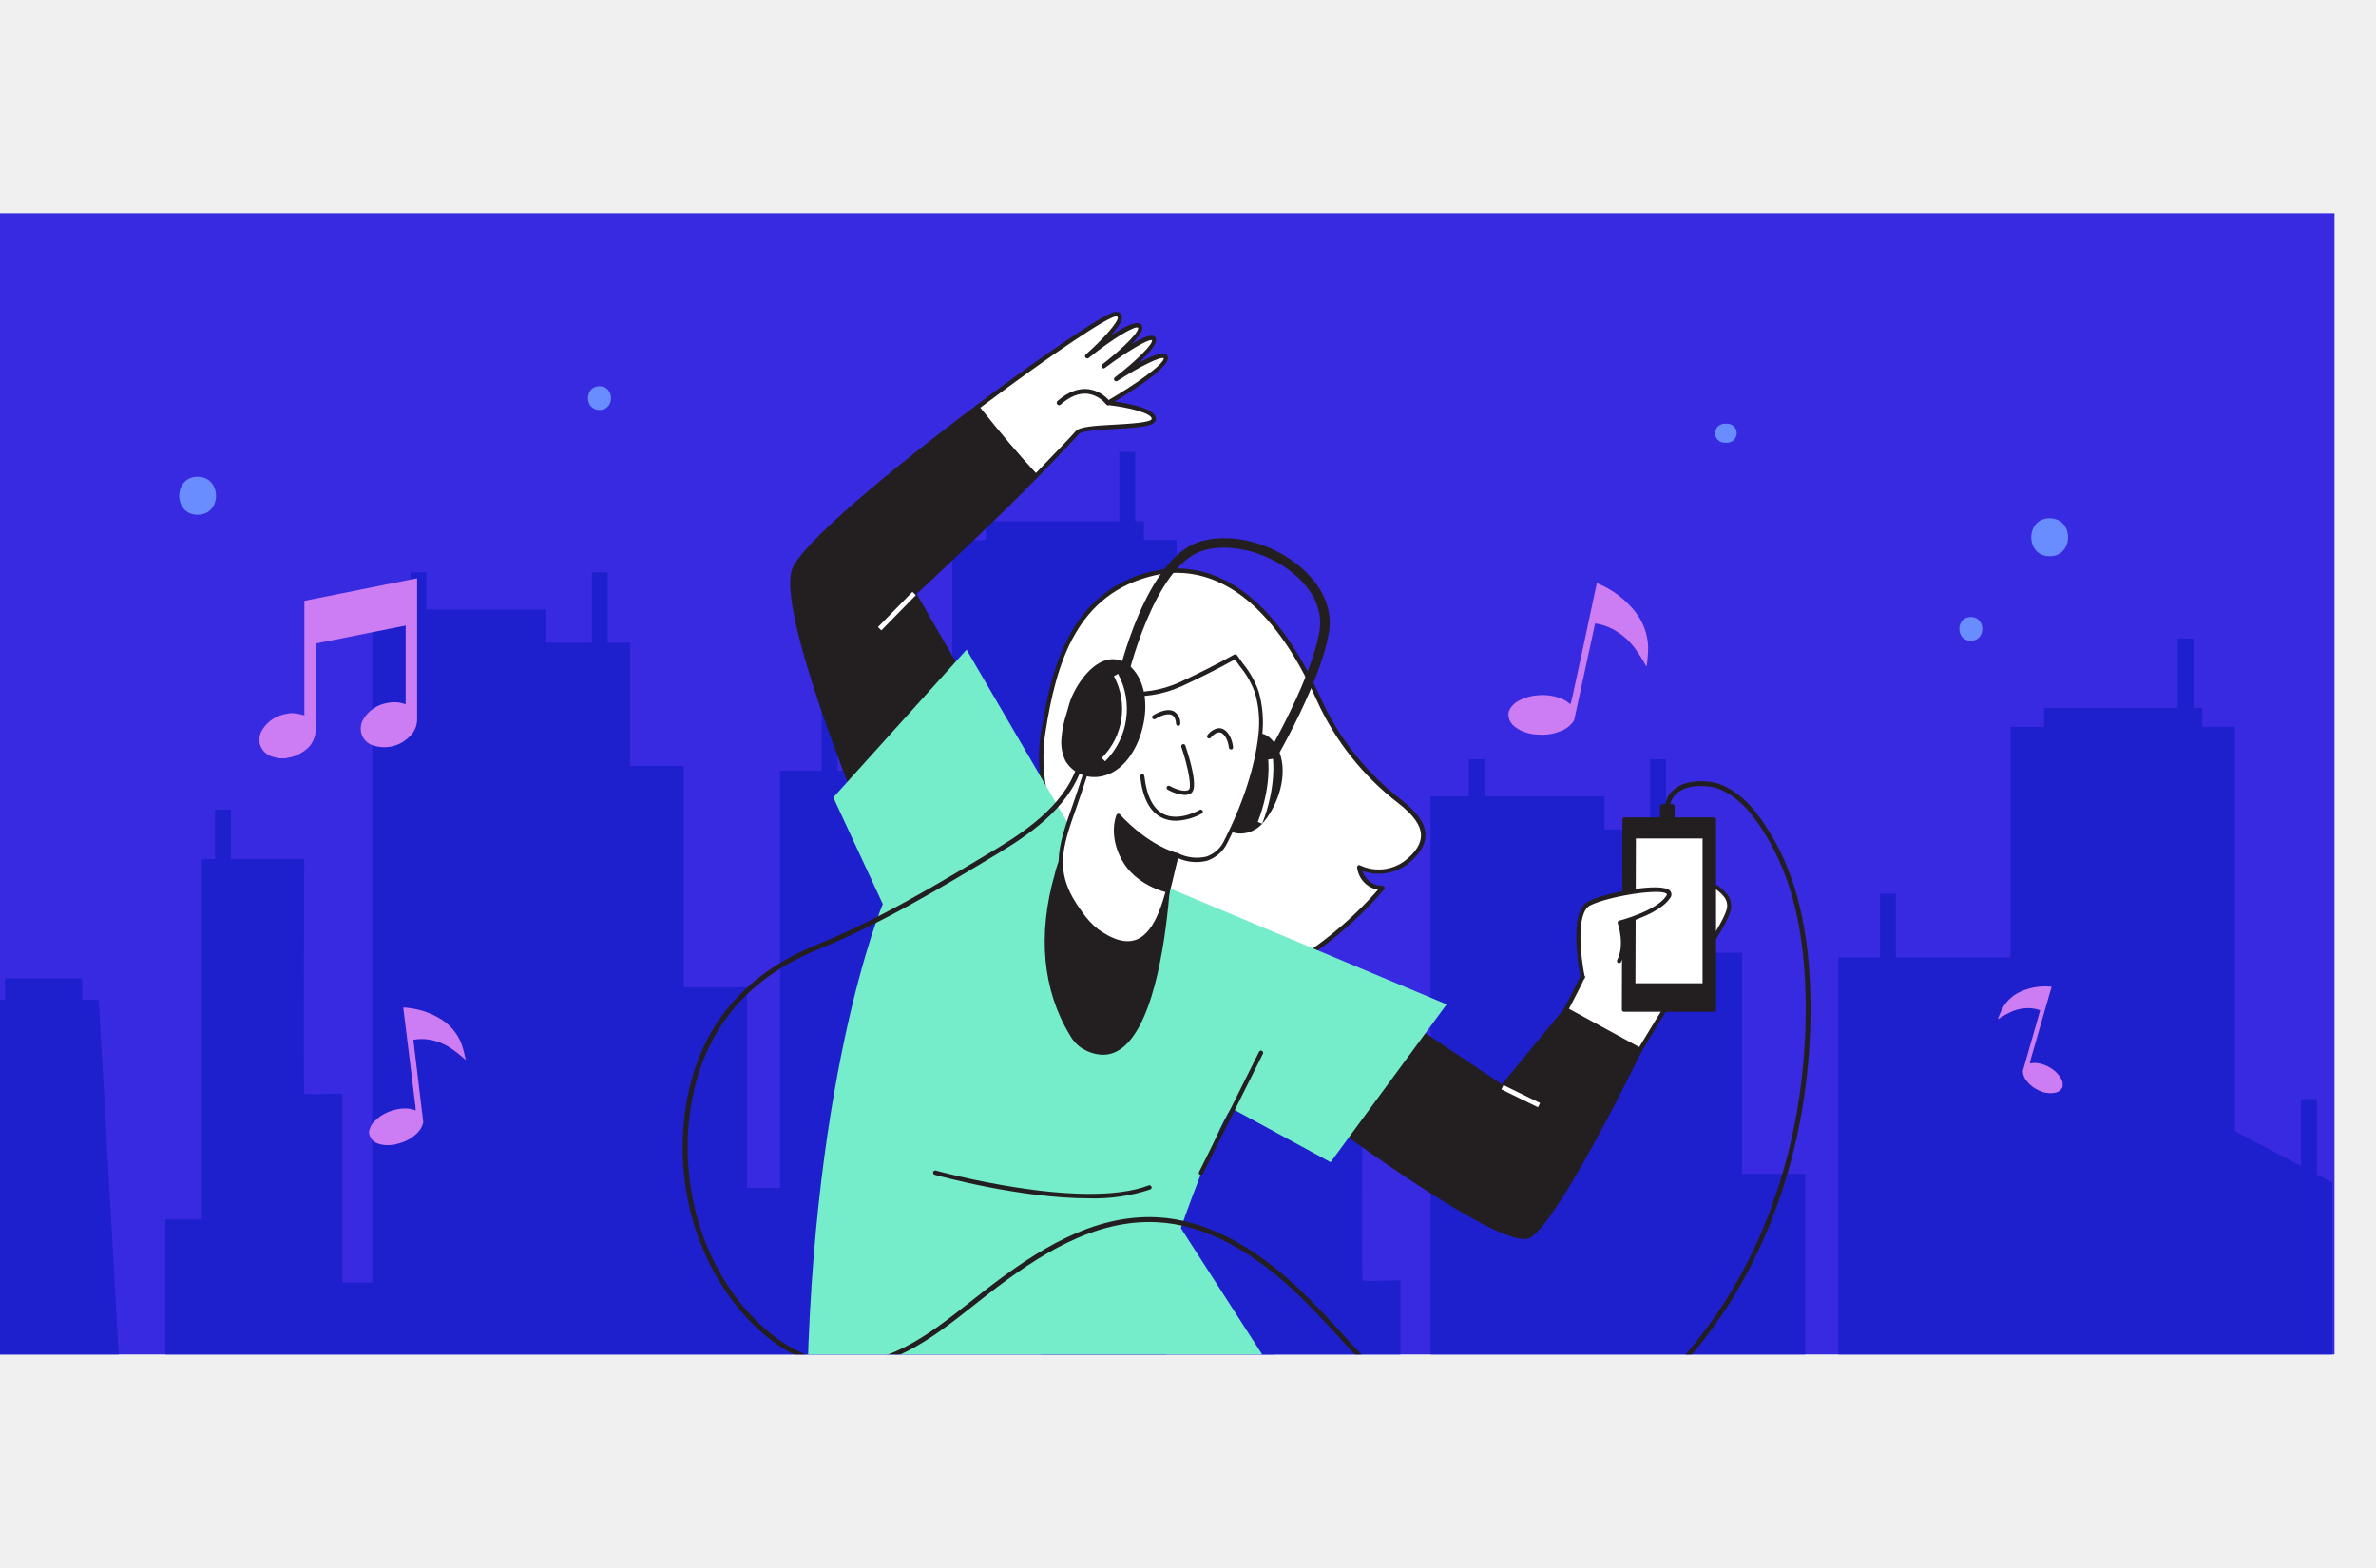
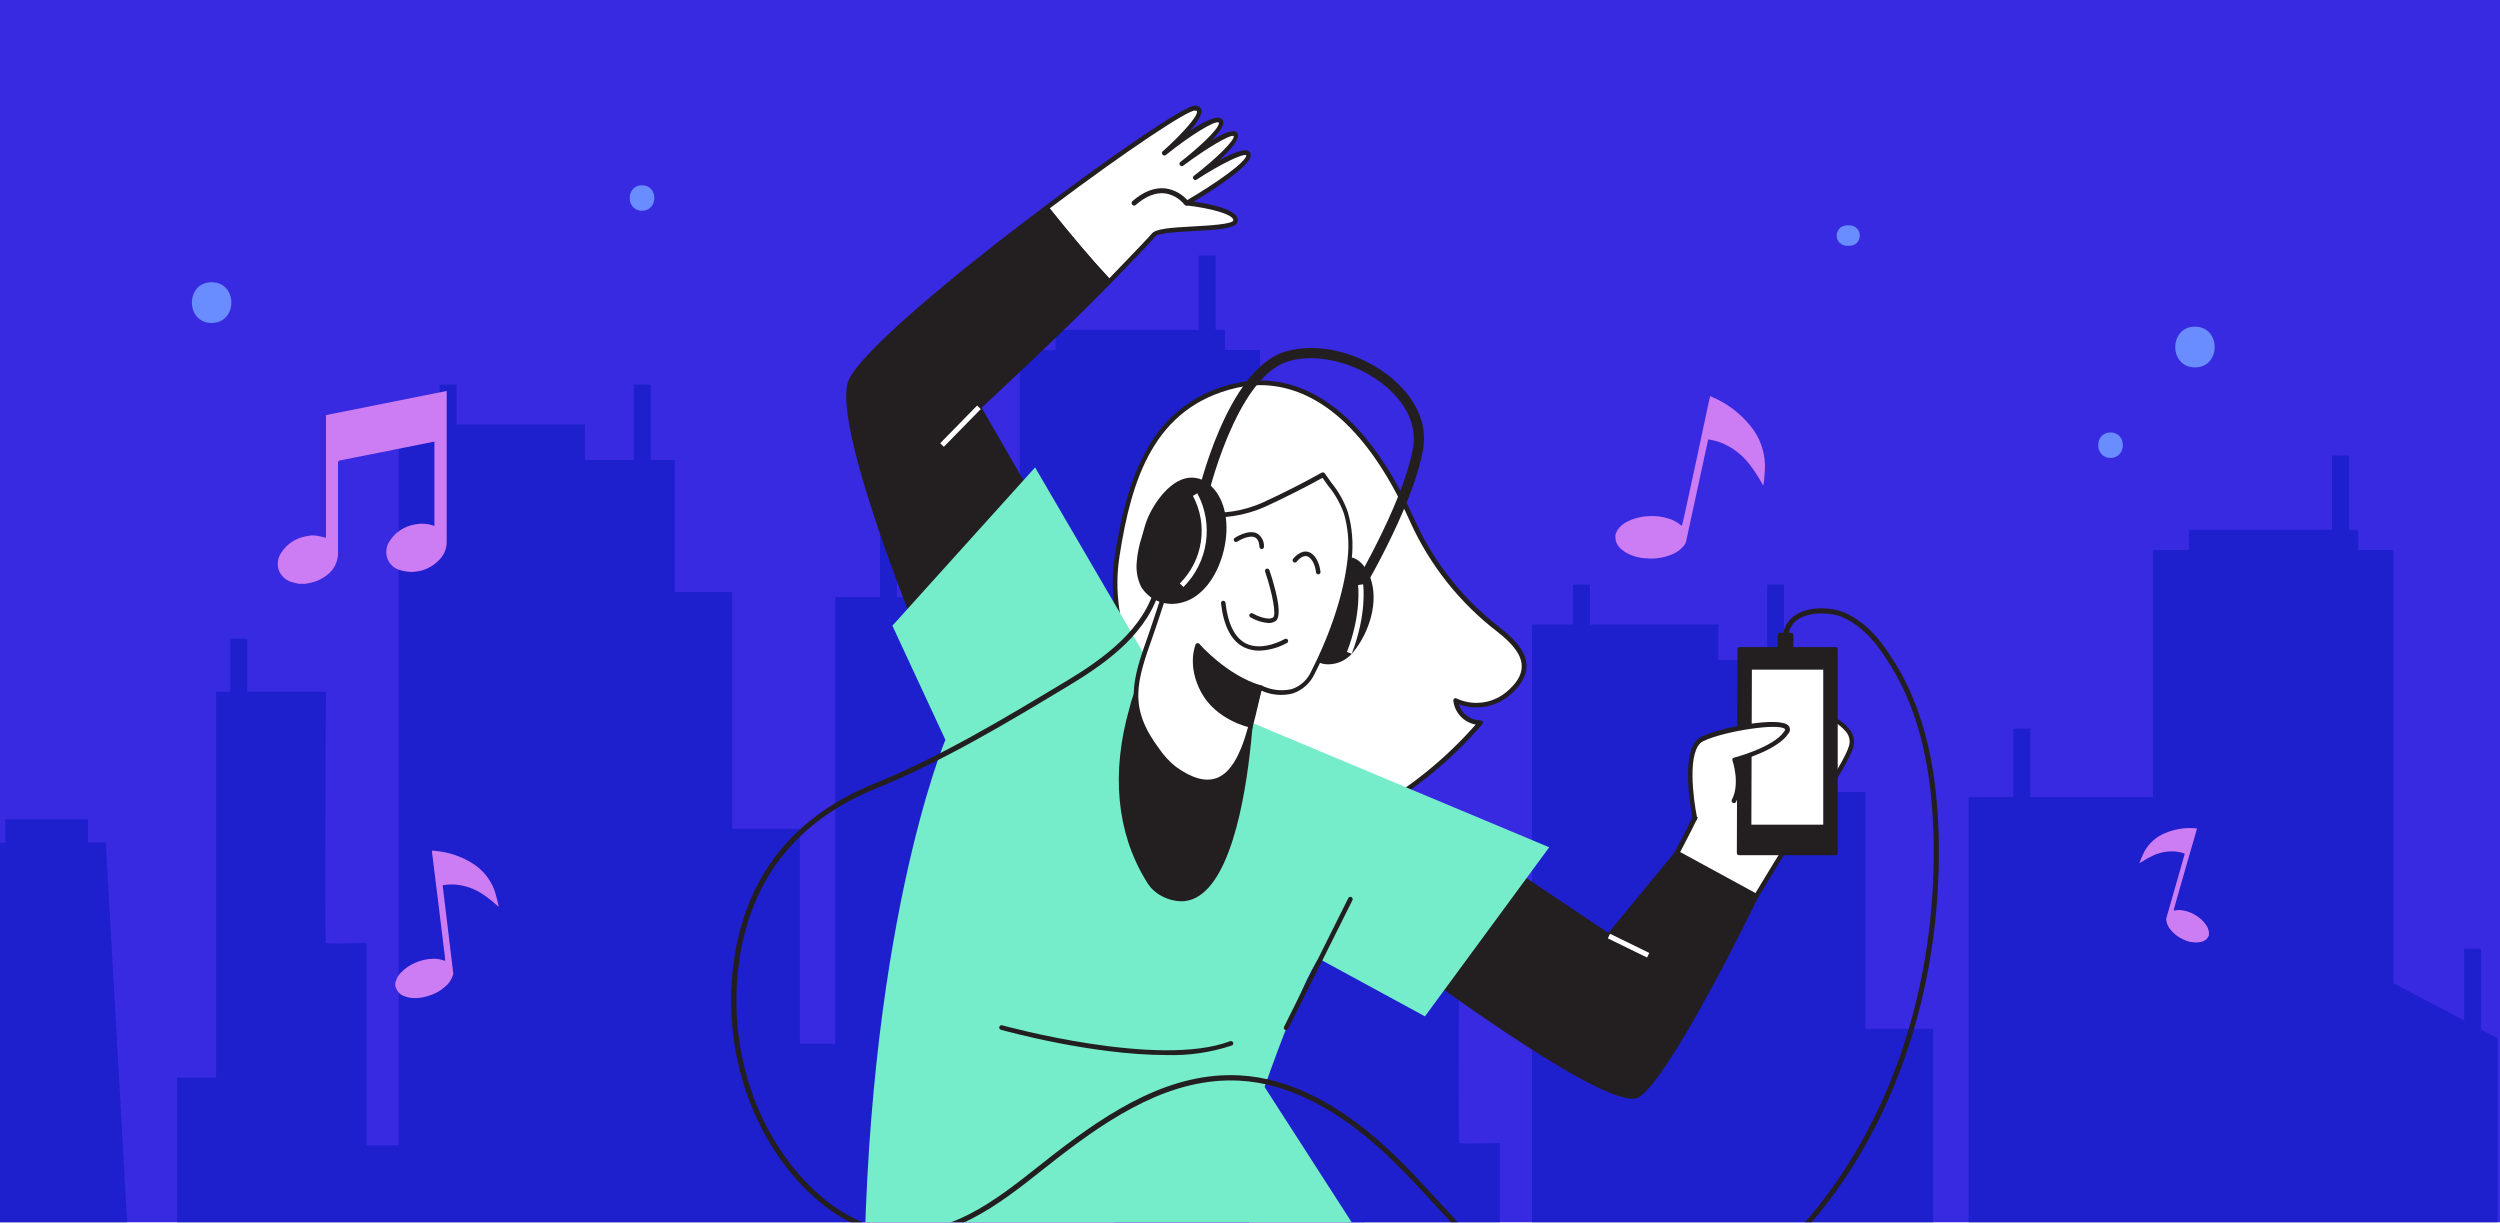
- <svg xmlns="http://www.w3.org/2000/svg" xmlns:xlink="http://www.w3.org/1999/xlink" height="220">
+ <svg xmlns="http://www.w3.org/2000/svg" xmlns:xlink="http://www.w3.org/1999/xlink" width="450" height="220">
  <defs>
    <path id="a" d="M0 0h450v220H0z" />
  </defs>
  <g fill="none" fill-rule="evenodd">
    <mask id="b" fill="#fff">
      <use xlink:href="#a" />
    </mask>
    <use fill="#382AE1" xlink:href="#a" />
    <path fill="#1E1FCD" fill-rule="nonzero" d="M218.812 46v13.368h1.685v3.623h6.303v77.983l12.758 6.699v-12.891h3.046v14.545l2.984 1.543v112.908L31.9 266.214v-72.237h7.013V124.52h2.548v-9.55h3.045v9.55h14.15l-.001.014v.196c-.01 2.072-.088 19.036-.094 31.525v3.018c.003 5.998.028 10.37.094 10.445.066.075.784.104 1.747.108h.5c2.152-.008 5.071-.108 5.071-.108v36.439h5.786V76.399h7.379v-7.156h3.045V76.4h23.111v6.395h8.79v-13.55h3.045v13.55h4.314v23.771h10.353v42.63h12.18v38.692h6.384v-80.419h8.04V95.156h3.044v12.312h22.117V63.022h6.455v-3.654h25.75V46h3.046zM15.842 147.489v4.151h3.198L25.475 265.9H-8l6.445-114.259H.962v-4.151h14.88z" mask="url(#b)" />
    <path fill="#1E1FCD" fill-rule="nonzero" d="M422.812 82v13.368h1.685v3.623h6.303v77.983l12.758 6.699v-12.891h3.046v14.545l2.984 1.543v112.908L235.9 302.214v-72.237h7.013V160.52h2.548v-9.55h3.045v9.55h14.15l-.001.014v.196c-.01 2.072-.088 19.036-.094 31.525v3.018c.003 5.998.028 10.37.094 10.445.066.075.784.104 1.747.108h.5c2.152-.008 5.071-.108 5.071-.108v36.439h5.786V112.399h7.379v-7.156h3.045v7.156h23.111v6.395h8.79v-13.55h3.045v13.55h4.314v23.771h10.353v42.63h12.18v38.692h6.384v-80.419h8.04v-12.312h3.044v12.312h22.117V99.022h6.455v-3.654h25.75V82h3.046zm-202.97 101.489v4.151h3.198l6.435 114.259H196l6.445-114.259h2.517v-4.151h14.88z" mask="url(#b)" />
    <g fill-rule="nonzero" mask="url(#b)">
      <path fill="#FFF" d="M224.743 27.894c-.147-2.117-9.625 4.042-9.625 4.042s8.029-6.159 7.34-7.698c-.688-1.54-9.734 5.196-9.734 5.196s8.257-6.351 6.982-7.707c-1.275-1.357-10.093 5.782-10.093 5.782s8.992-7.9 5.56-8.092c-1.541-.082-13.643 8.138-26.754 18.008 3.67 4.582 7.34 9.008 11.304 13.288 4.202-4.344 7.514-7.799 7.964-8.376 1.348-1.732 14.744-.577 14.799-2.694.055-2.117-8.826-3.08-8.826-3.08s11.23-6.552 11.083-8.669z" />
      <path fill="#231F20" d="M199.667 51.125a.404.404 0 01-.302-.128c-3.524-3.812-7.12-8.037-11.332-13.316a.421.421 0 01-.091-.311.458.458 0 01.165-.284c9.698-7.332 24.837-18.081 27.002-18.081.485-.046.942.234 1.12.687.293.825-.734 2.346-2.083 3.877 2.514-1.677 5.028-2.97 5.817-2.126.186.2.273.471.238.742-.064.751-.917 1.833-2.055 3.033 1.725-1.017 3.34-1.787 4.083-1.594a.77.77 0 01.55.43c.45.963-1.275 2.924-3.284 4.766 2.156-1.155 4.34-2.09 5.175-1.668a.834.834 0 01.468.715c.137 1.98-7.157 6.561-10.286 8.43 2.863.395 8.01 1.375 7.964 3.355 0 1.439-3.037 1.677-7.945 1.933-2.863.156-6.423.349-6.937 1.008-.514.66-3.028 3.281-7.991 8.413a.45.45 0 01-.276.12zM188.96 37.498c3.955 4.949 7.34 8.972 10.717 12.6 5.817-6.01 7.34-7.679 7.624-8.018.697-.916 3.322-1.1 7.551-1.329 2.496-.137 7.139-.384 7.157-1.118 0-1.072-4.367-2.208-8.45-2.657a.413.413 0 01-.358-.33.421.421 0 01.192-.45c5.441-3.152 11.01-7.11 10.937-8.247-.569-.394-4.68 1.613-8.982 4.408a.422.422 0 01-.477-.687c4.138-3.171 7.496-6.534 7.184-7.194-.615-.303-4.799 2.144-9.093 5.36a.422.422 0 01-.514-.668c2.634-2.034 6.845-5.728 6.955-6.983v-.1c-.514-.57-5.074 2.208-9.551 5.818a.432.432 0 01-.587-.064.403.403 0 010-.577c3.202-2.823 6.477-6.415 6.184-7.23 0-.083-.211-.12-.376-.129-1.257-.064-11.543 6.653-26.113 17.595z" />
      <path fill="#231F20" d="M153.058 68.876c-2.698 8.514 13.597 47.837 13.597 47.837l20.186-24.917c-.45-.77-10.653-18.493-10.653-18.493s15.057-13.92 23.452-22.59c-3.945-4.28-7.67-8.743-11.304-13.288-16.111 12.133-33.792 26.76-35.278 31.451z" />
      <path fill="#231F20" d="M166.655 117.117h-.1a.394.394 0 01-.313-.248c-.67-1.604-16.322-39.543-13.606-48.103 1.532-4.83 19.268-19.52 35.443-31.653a.404.404 0 01.56.064c4.193 5.26 7.78 9.476 11.295 13.27.14.157.14.393 0 .55-7.735 7.991-21.287 20.583-23.241 22.388a54892.79 54892.79 0 0010.505 18.218c.09.14.09.32 0 .459l-20.185 24.908a.404.404 0 01-.358.147zm21.635-79.133c-15.23 11.473-33.379 26.393-34.865 31.011-2.44 7.698 11.258 41.853 13.322 46.93l19.617-24.166-10.506-18.255a.421.421 0 01.083-.504c.146-.137 14.827-13.746 23.176-22.296-3.376-3.666-6.826-7.716-10.827-12.72z" />
      <path fill="#FFF" d="M201.044 109.529c1.651 11.418 9.257 21.077 17.515 29.902 4.945 5.242 11.01 10.576 18.25 10.237 3.458-.174 6.706-1.66 9.725-3.345a73.677 73.677 0 0019.974-16.212 4.476 4.476 0 01-4.468-3.995 8.854 8.854 0 009.175-1.027c5.615-4.453 2.89-8.385-1.404-11.702a51.724 51.724 0 01-15.551-19.62c-5.359-11.97-16.002-27.96-31.765-24.313-15.157 3.5-19.268 17.082-21.36 30.553a31.9 31.9 0 00-.091 9.522z" />
      <path fill="#231F20" d="M236.13 150.098c-7.111 0-13.02-5.223-17.874-10.383-7.753-8.247-15.91-18.264-17.625-30.122a32.412 32.412 0 01.064-9.696c.918-5.773 2.376-13.169 5.835-19.162a23.56 23.56 0 0115.837-11.74c7.193-1.658 20.937-.678 32.25 24.551a51.119 51.119 0 0015.424 19.465c3.211 2.483 4.716 4.665 4.734 6.882 0 1.833-1.11 3.72-3.33 5.499a9.276 9.276 0 01-8.854 1.384 4.12 4.12 0 003.899 2.886.413.413 0 01.395.239.403.403 0 01-.065.449 73.292 73.292 0 01-20.084 16.358c-2.835 1.576-6.24 3.216-9.91 3.39h-.697zm-9.295-80.773c-1.439 0-2.873.164-4.276.486-14.89 3.446-18.91 16.55-21.038 30.242a31.616 31.616 0 00-.064 9.439c1.679 11.638 9.744 21.536 17.432 29.674 4.882 5.186 10.818 10.447 17.92 10.08 3.495-.165 6.789-1.76 9.542-3.29a72.532 72.532 0 0019.267-15.533 4.924 4.924 0 01-4.018-4.316.403.403 0 01.183-.376.395.395 0 01.413 0 8.431 8.431 0 008.707-.972c2.01-1.603 3.028-3.225 3.01-4.83 0-1.905-1.45-3.94-4.404-6.222a52.017 52.017 0 01-15.672-19.776c-9.074-20.308-19.662-24.606-27.002-24.606z" />
      <path fill="#FFF" d="M305.851 145.37c-.642 2.538-11.184 21.343-11.184 21.343l13.763 7.432s12.45-20.84 13.514-22.223c1.065-1.384 10.093-13.398 11.323-17.613 1.23-4.216-7.45-7.332-11.01-6.993-3.56.34-15.763 15.515-16.406 18.054z" />
      <path fill="#231F20" d="M308.411 174.567a.361.361 0 01-.193-.055l-13.762-7.432a.403.403 0 01-.202-.257.394.394 0 010-.32c3.67-6.48 10.634-19.246 11.139-21.234.679-2.694 13.02-18.044 16.744-18.328 2.707-.23 8.35 1.41 10.616 4.15a3.598 3.598 0 01.844 3.373c-1.312 4.582-11.295 17.632-11.386 17.76-1.046 1.348-13.369 21.994-13.497 22.178a.395.395 0 01-.303.165zm-13.166-8.028l13.02 7.047c1.678-2.813 12.33-20.62 13.33-21.92 2.102-2.75 10.149-13.637 11.25-17.477a2.747 2.747 0 00-.689-2.611c-2.064-2.502-7.431-4.06-9.89-3.85-3.358.294-15.451 15.58-16.011 17.742-.606 2.392-9.487 18.347-11.01 21.069z" />
      <path fill="#231F20" d="M301.897 153.498l-12.295 14.975-26.516-17.751-11.295 21.004s37.554 28.161 42.876 25.467c5.321-2.694 21.442-35.924 21.442-35.924l-14.212-7.77z" />
      <path fill="#231F20" d="M293.814 197.761c-7.744 0-38.6-22.965-42.27-25.714a.412.412 0 01-.11-.514l11.294-21.004a.404.404 0 01.578-.147l26.195 17.55 12.066-14.663a.395.395 0 01.504-.1l14.258 7.77a.412.412 0 01.165.532c-.66 1.366-16.267 33.385-21.662 36.107-.32.141-.67.204-1.018.183zm-41.509-26.154c10.607 7.927 38.031 27.327 42.206 25.229 4.853-2.466 19.387-31.855 21.103-35.392l-13.616-7.433-12.084 14.718a.386.386 0 01-.532.083l-26.158-17.513-10.919 20.308zM313.155 116.878l-.12 36.62h17.351v-36.62z" />
      <path fill="#231F20" d="M330.386 153.938h-17.35a.404.404 0 01-.404-.412l.11-36.657a.413.413 0 01.413-.403h17.23c.224 0 .404.18.404.403v36.657a.403.403 0 01-.403.412zm-16.938-.806h16.516v-35.85H313.54l-.092 35.85z" />
      <path fill="#FFF" d="M314.916 120.113l-.091 28.776h13.781v-28.776z" />
      <path fill="#231F20" d="M328.606 149.301h-13.763a.404.404 0 01-.294-.119.403.403 0 01-.119-.302l.083-28.767a.422.422 0 01.422-.412h13.689c.228 0 .413.184.413.412v28.776a.413.413 0 01-.431.412zm-13.36-.861h12.938v-27.905h-12.846l-.091 27.905z" />
      <path fill="#FFF" d="M305.099 147.276s-2.587-12.335 1.294-14.269c3.88-1.933 17.221-4.197 15.157-1.173s-9.294 4.894-9.294 4.894 1.486 4.316-.147 7.377" />
      <path fill="#231F20" d="M305.099 147.688a.404.404 0 01-.404-.33c-.11-.513-2.615-12.674 1.514-14.727 3.35-1.658 14.157-3.794 15.735-1.997a1.09 1.09 0 01-.055 1.438c-1.835 2.75-7.496 4.49-9.11 4.95.339 1.2 1.11 4.636-.303 7.33a.422.422 0 01-.57.165.43.43 0 01-.173-.568c1.532-2.859.137-6.992.119-7.038a.412.412 0 010-.33.44.44 0 01.266-.21c.073 0 7.101-1.833 9.056-4.72.137-.202.174-.348.11-.422-.991-1.136-11.01.367-14.735 2.2-2.946 1.466-1.762 10.456-1.065 13.801a.412.412 0 01-.32.495l-.065-.037z" />
      <path fill="#75ECCA" d="M209.173 123.32l-22.855-39.185-25.69 28.491 9.541 20.546s-14.68 34.705-14.68 102.73c0 0 78.154-.339 97.825-.339l-25.69-39.91s6.423-18.493 9.735-23.112l19.13 10.402 22.37-30.434-69.686-29.188z" />
      <path fill="#231F20" d="M208.843 160.674c12.615 7.331 15.597-22.47 16.157-28.922.256-1.775.15-3.583-.312-5.316-.725-2.199-2.422-3.903-4.12-5.498-2.027-1.833-4.367-3.757-7.129-3.876a8.26 8.26 0 00-6.578 3.436 20.15 20.15 0 00-3.156 6.983c-2.973 10.365-2.863 21.307 2.871 30.728a6.591 6.591 0 001.991 2.263l.276.202z" />
      <path fill="#231F20" d="M212.614 162.232a7.934 7.934 0 01-3.973-1.21l-.285-.174a6.903 6.903 0 01-2.12-2.401c-5.256-8.642-6.266-19.373-2.917-31.048a20.562 20.562 0 013.22-7.12 8.6 8.6 0 016.919-3.593c2.826.119 5.22 1.988 7.34 3.986 1.725 1.586 3.468 3.336 4.23 5.636.473 1.793.586 3.662.33 5.499-.853 9.613-3.303 26.264-10.093 29.774a5.725 5.725 0 01-2.651.65zm.568-44.74a7.875 7.875 0 00-6.01 3.281 19.801 19.801 0 00-3.073 6.846c-3.294 11.455-2.312 21.994 2.826 30.406a6.17 6.17 0 001.835 2.136l.266.155c2.184 1.274 4.11 1.448 5.881.532 4.716-2.438 8.258-13.05 9.671-29.133a13.135 13.135 0 00-.294-5.16c-.697-2.116-2.358-3.775-4.01-5.296-2.054-1.888-4.302-3.666-6.871-3.767h-.22zm33.306-12.701c1.165 4.224-.743 9.604-3.606 12.729-1.908 2.062-6.092 2.612-6.936-.743a17 17 0 012.174-13.04c1.835-3.015 5.35-4.738 7.607-.862.335.603.591 1.247.761 1.916z" />
      <path fill="#231F20" d="M239.084 119.582a4.414 4.414 0 01-1.046-.12 3.393 3.393 0 01-2.487-2.593 17.477 17.477 0 012.184-13.334c1.285-2.062 3.101-3.308 4.799-3.299.963 0 2.349.45 3.505 2.447.364.63.648 1.305.844 2.007 1.266 4.582-.918 10.08-3.67 13.105a5.729 5.729 0 01-4.13 1.787zm3.404-18.54c-1.395 0-2.945 1.11-4.065 2.906a16.634 16.634 0 00-2.083 12.729c.19.978.93 1.758 1.9 1.997a4.765 4.765 0 004.34-1.43c2.587-2.803 4.697-8.091 3.523-12.343a7.711 7.711 0 00-.762-1.833c-.78-1.338-1.725-2.025-2.816-2.035l-.037.01z" />
      <path fill="#FFF" d="M226.808 123.696c-1.836 7.03-3.67 23.04-15.369 14.663a14.835 14.835 0 01-3.101-3.317c-5.762-7.67-4.12-12.51-1.138-20.931 1.285-3.666 2.395-7.332 3.67-10.997 1.276-3.666 3.377-7.112 5.12-10.585-.064.12 5.734.916 11.533-1.714 5.799-2.63 10.597-5.36 10.597-5.36 1.57 2.345 3.267 4.123 4.102 6.91.77 2.702.992 5.53.651 8.32-.734 6.846-3.477 14.25-6.588 20.363-3.11 6.112-9.477 2.648-9.477 2.648z" />
      <path fill="#231F20" d="M217.348 141.172c-1.835 0-3.881-.824-6.157-2.456a15.32 15.32 0 01-3.193-3.409c-5.936-7.908-4.147-12.958-1.192-21.315.614-1.76 1.202-3.565 1.77-5.307.615-1.878 1.248-3.812 1.927-5.709a60.45 60.45 0 013.624-7.725c.514-.972 1.028-1.943 1.514-2.914a.413.413 0 01.56-.184 21.125 21.125 0 0011.148-1.723 155.555 155.555 0 0010.56-5.351.432.432 0 01.56.137c.395.587.79 1.136 1.184 1.677a17.241 17.241 0 012.972 5.334c.783 2.76 1.01 5.647.67 8.495-.67 6.13-3.018 13.416-6.633 20.5a6.695 6.695 0 01-3.973 3.602 8.515 8.515 0 01-5.625-.504 96.92 96.92 0 00-.568 2.391c-1.212 5.251-2.863 12.455-7.24 14.104a5.51 5.51 0 01-1.908.357zm-1.101-48.176c-.44.917-.918 1.76-1.376 2.64a60.01 60.01 0 00-3.579 7.624c-.67 1.833-1.302 3.813-1.917 5.682-.615 1.87-1.156 3.556-1.78 5.324-2.964 8.377-4.588 12.986 1.082 20.537a14.55 14.55 0 003.01 3.235c2.88 2.071 5.34 2.75 7.34 1.998 3.954-1.494 5.505-8.43 6.716-13.499.248-1.063.468-2.062.698-2.914a.43.43 0 01.605-.266 8.01 8.01 0 005.505.67 5.842 5.842 0 003.46-3.172c3.568-7 5.899-14.186 6.55-20.216a20.66 20.66 0 00-.642-8.156 16.573 16.573 0 00-2.881-5.086c-.33-.449-.67-.916-.99-1.384a164.07 164.07 0 01-10.295 5.187 22.044 22.044 0 01-11.506 1.796z" />
      <path fill="#231F20" d="M224.88 130.496s-5.679-1.292-8.257-6.011c-2.578-4.72-1.018-8.34-1.018-8.34s4.954 5.728 11.22 7.579l-1.944 6.772z" />
      <path fill="#231F20" d="M224.88 130.9h-.091c-.239-.056-5.89-1.384-8.533-6.205-2.642-4.82-1.11-8.54-1.046-8.697a.404.404 0 01.312-.238.422.422 0 01.367.129c0 .055 4.964 5.663 11.01 7.46a.404.404 0 01.276.503l-1.9 6.754a.404.404 0 01-.394.293zm-9.12-13.958a10.217 10.217 0 001.203 7.332c2.1 3.83 6.358 5.333 7.633 5.709l1.716-6.003c-5.074-1.622-9.184-5.599-10.551-7.038zm12.598-4.792a7.64 7.64 0 01-3.275-1.027.406.406 0 11.403-.705c.707.403 2.753 1.32 3.67.723.597-.384-.055-4.15-1.431-8.247a.406.406 0 11.77-.257c.827 2.447 2.579 8.248 1.093 9.164-.369.23-.795.351-1.23.349z" />
      <path fill="#231F20" d="M226.68 117.117a6.135 6.135 0 01-2.753-.605c-2.294-1.137-3.67-3.803-4.148-7.927a.413.413 0 01.358-.45.404.404 0 01.45.358c.431 3.83 1.67 6.287 3.67 7.331 3.055 1.512 6.955-.779 6.991-.797a.404.404 0 01.56.138.412.412 0 01-.138.559 11.02 11.02 0 01-4.99 1.393zm.43-18.292a.404.404 0 01-.403-.376c-.065-.916-.33-1.475-.808-1.714-.917-.476-2.633.385-3.202.761a.407.407 0 01-.45-.678c.101-.064 2.45-1.586 4.01-.807a2.611 2.611 0 011.257 2.383.403.403 0 01-.376.43h-.028zm10.176 4.545a.404.404 0 01-.404-.366s-.184-2.016-1.33-2.75c-.991-.65-2.148.834-2.157.853a.404.404 0 01-.569.073.403.403 0 01-.082-.568c.56-.733 1.954-1.888 3.257-1.036 1.477.972 1.68 3.281 1.688 3.373a.403.403 0 01-.367.44l-.036-.019zm-32.27-2.217a8.138 8.138 0 00.735 4.26c1.302 2.411 4.514 3.392 7.138 2.613 6.854-2.026 10.148-15.048 4.964-20.162-4.817-4.747-10.286 2.75-11.414 7.176-.523 2.08-1.349 4.005-1.422 6.113z" />
      <path fill="#231F20" d="M211.054 108.695a6.424 6.424 0 01-5.661-3.089 8.34 8.34 0 01-.78-4.472c.126-1.534.434-3.047.917-4.509.166-.559.33-1.118.477-1.677.799-3.079 3.762-7.853 7.258-8.816a4.83 4.83 0 014.835 1.448c2.505 2.466 3.322 6.929 2.138 11.648-1.183 4.72-3.964 8.248-7.267 9.164a7.137 7.137 0 01-1.917.303zm-5.634-7.524a7.653 7.653 0 00.688 4.06 5.83 5.83 0 006.67 2.41c3.038-.917 5.607-4.197 6.708-8.605 1.1-4.408.376-8.615-1.918-10.878a4.03 4.03 0 00-4.055-1.256c-3.156.917-5.955 5.435-6.689 8.248a59.1 59.1 0 01-.477 1.705 18.63 18.63 0 00-.918 4.316h-.009z" />
      <path fill="#231F20" d="M243.12 109.208a.918.918 0 01-.788-1.393c.1-.165 10.276-16.88 12.02-27.3.632-3.776-1.047-7.606-4.726-10.805-5.028-4.362-12.533-6.314-17.846-4.637-9.45 2.988-14.478 24.743-14.533 24.927a.918.918 0 01-1.79-.403c.212-.917 5.322-22.975 15.773-26.274 5.973-1.879 14.029.174 19.598 5.003 4.184 3.666 6.083 8.065 5.34 12.491-1.835 10.777-11.845 27.254-12.267 27.951a.918.918 0 01-.78.44z" />
      <path fill="#231F20" d="M292.868 239a31.312 31.312 0 01-9.68-1.567 31.764 31.764 0 01-10.156-5.902c-5.092-4.115-9.579-9.027-13.919-13.746-2.752-3.015-5.597-6.13-8.57-9.008-9.312-9.018-18.56-13.82-27.525-14.26-12.056-.605-22.745 6.278-32.489 13.801-.917.733-1.908 1.494-2.881 2.264-7.881 6.24-16.818 13.306-27.828 11.648-7.505-1.128-13.332-6.296-16.892-10.43-8.762-10.18-12.845-24.743-10.817-38.865 2.147-15.212 10.634-25.934 25.232-31.873 12.083-4.911 23.488-11.785 34.526-18.429l.091-.045c6.836-4.124 14.093-9.403 16.048-17.32a.471.471 0 01.917.22c-2.037 8.247-9.469 13.663-16.47 17.878l-.082.055c-11.065 6.663-22.506 13.554-34.654 18.494-14.277 5.8-22.571 16.275-24.672 31.158-1.964 13.856 2 28.106 10.57 38.086 3.459 4.023 9.101 9.045 16.331 10.127 10.616 1.603 19.011-5.04 27.122-11.456l2.89-2.272c9.891-7.634 20.745-14.617 33.095-13.994 9.175.458 18.625 5.343 28.103 14.516 2.991 2.905 5.845 6.03 8.607 9.054 4.312 4.729 8.771 9.614 13.817 13.682a30.956 30.956 0 009.854 5.746c12.396 3.996 24.773.064 36.875-11.693 17.956-17.485 28.076-43.988 27.755-72.8-.147-13.453-2.66-23.965-7.689-32.148-2.027-3.309-4.587-6.993-8.753-8.835-2.128-.916-7.12-1.264-9.046 1.44-.734 1.035-.808 2.254-.918 3.802 0 .67-.092 1.42-.193 2.236a.463.463 0 01-.917-.119c.11-.788.147-1.493.193-2.172.1-1.63.192-3.033 1.082-4.28 2.239-3.143 7.726-2.813 10.166-1.74 4.441 1.942 7.056 5.764 9.175 9.164 5.12 8.33 7.67 18.997 7.827 32.624.32 29.032-9.891 55.81-28.03 73.46-9.194 8.99-18.617 13.49-28.095 13.499zM204.172 37.022a.477.477 0 01-.348-.156.467.467 0 010-.65c2.018-1.751 4.019-2.52 5.954-2.301a6.424 6.424 0 014.166 2.374c.145.206.1.49-.1.641a.46.46 0 01-.643-.1 5.58 5.58 0 00-3.523-2.026c-1.67-.193-3.432.513-5.249 2.09a.45.45 0 01-.257.128z" />
      <path fill="#231F20" d="M231.505 185.39a.478.478 0 01-.192 0 .43.43 0 01-.184-.569l11.579-23.185a.417.417 0 01.743.376l-11.57 23.148a.413.413 0 01-.376.23zm-21.57 4.518c-13.259 0-28.838-4.29-29.7-4.528a.422.422 0 11.22-.806c.284.073 28.103 7.744 40.967 2.84.218-.08.46.031.541.248a.403.403 0 01-.239.532 34.077 34.077 0 01-11.79 1.714zM320.403 114.312h2v2.969h-2z" />
      <path fill="#231F20" d="M322.403 117.685h-2a.413.413 0 01-.413-.404v-2.969a.403.403 0 01.413-.403h2c.223 0 .404.18.404.403v2.97a.403.403 0 01-.404.403zm-1.596-.816H322v-2.153h-1.193v2.153z" />
      <path fill="#FFF" d="M213.026 105.661l-.66-.641a13.34 13.34 0 002.358-15.763l.789-.467a14.283 14.283 0 01-2.487 16.871zm30.278 12.024l-.853-.34c2.68-6.9 2-11.995 2-12.041l.918-.128c.018.192.706 5.36-2.065 12.509zM169.236 79.78l6.647-6.787.655.64-6.646 6.788zM289.407 168.901l.403-.823 7.062 3.453-.403.824z" />
      <path fill="#CD7DF3" d="M53.797 105.082c-.386-.091-.799-.155-1.175-.284a3.503 3.503 0 01-2.514-2.392 3.662 3.662 0 01.55-2.978 6.67 6.67 0 014.423-2.896c1.184-.266 1.716-.201 3.597.257V74.72l21.727-4.343v26.988a4.58 4.58 0 01-1.606 3.666 6.777 6.777 0 01-6.634 1.631 3.366 3.366 0 01-2.514-2.383 3.552 3.552 0 01.542-2.969 6.616 6.616 0 014.44-2.896 6.301 6.301 0 013.56.257V79.496l-1.541.302a5773.252 5773.252 0 01-15.479 3.089c-.284.055-.33.165-.33.421v16.093a4.92 4.92 0 01-2.12 4.206 7.271 7.271 0 01-3.467 1.411 1.58 1.58 0 00-.193.064h-1.266zm343.808 63.248v-.523a2.802 2.802 0 00-.523-1.328 5.832 5.832 0 00-1.77-1.677 6.528 6.528 0 00-2.303-.917c-.521-.1-1.057-.1-1.578 0h-.138a1.108 1.108 0 010-.183c.092-.358.183-.706.284-1.045l1.835-6.415c.67-2.328 1.35-4.655 2.019-6.983v-.137l-.642-.055a11.426 11.426 0 00-5.13.916 7.402 7.402 0 00-3.587 3.143c-.23.404-.403.834-.596 1.265-.129.275-.23.568-.349.852a.467.467 0 000 .12l.23-.138c.728-.478 1.492-.9 2.284-1.265a8.156 8.156 0 013.9-.696 7.136 7.136 0 011.688.376.76.76 0 000 .137c-1.113 3.861-2.217 7.72-3.312 11.574a.53.53 0 000 .211c.078.682.367 1.322.825 1.833a6.045 6.045 0 002.147 1.659l.716.311.66.193h.184a4.18 4.18 0 001.652 0c.459-.065.879-.293 1.183-.642.1-.139.191-.282.276-.43l.045-.156zm-326.47 9.016c0-.22 0-.45.102-.67.16-.604.477-1.157.917-1.603a7.68 7.68 0 012.624-1.787 8.413 8.413 0 013.138-.706 5.511 5.511 0 012.028.321l.174.064c.005-.079.005-.159 0-.238 0-.467-.092-.916-.147-1.393-.348-2.89-.7-5.77-1.055-8.642-.385-3.134-.78-6.259-1.165-9.384v-.183c.284 0 .569 0 .835.064 2.281.227 4.479.977 6.423 2.19a9.643 9.643 0 013.954 4.766c.2.57.369 1.152.505 1.74.11.386.183.78.275 1.174a.293.293 0 010 .156l-.266-.23a22.815 22.815 0 00-2.68-2.089 10.44 10.44 0 00-4.853-1.677 9.241 9.241 0 00-2.248.128c.005.058.005.117 0 .175.612 5.18 1.239 10.373 1.881 15.579a.65.65 0 010 .265 4.316 4.316 0 01-1.44 2.227 7.71 7.71 0 01-3.102 1.686c-.32.101-.651.175-.972.257l-.918.11H75a5.4 5.4 0 01-2.13-.293 2.44 2.44 0 01-1.375-1.054 4.634 4.634 0 01-.276-.614l-.082-.34zm219.697-81.28c.119-.238.22-.485.357-.705a4.393 4.393 0 011.689-1.457 9.276 9.276 0 013.67-.99 10.104 10.104 0 013.817.43 6.36 6.36 0 012.165 1.165l.174.137a1.63 1.63 0 00.11-.266c.138-.54.266-1.081.386-1.631l2.202-10.172c.789-3.666 1.575-7.35 2.358-11.052l.046-.22c.32.137.624.256.917.394a17.815 17.815 0 016.368 4.985 11.484 11.484 0 012.605 6.937c0 .72-.036 1.439-.11 2.154 0 .486-.1.916-.156 1.439a.394.394 0 01-.055.165l-.22-.358a26.572 26.572 0 00-2.202-3.4 12.402 12.402 0 00-4.826-3.803 10.543 10.543 0 00-2.587-.724h-.065a1.42 1.42 0 01-.046.211l-3.963 18.274a.916.916 0 01-.12.302 5.192 5.192 0 01-2.495 1.952 9.396 9.396 0 01-4.166.687c-.403 0-.798-.055-1.202-.091l-1.055-.22-.174-.074a6.425 6.425 0 01-2.285-1.164 3.033 3.033 0 01-1.147-1.732 7.58 7.58 0 01-.064-.797l.074-.376z" />
      <path fill="#698DFF" d="M38.092 50.8c-4.725 0-4.734 7.331 0 7.331 4.735 0 4.735-7.33 0-7.33zm357 8c-4.725 0-4.734 7.331 0 7.331 4.735 0 4.735-7.33 0-7.33zm-60.38-16.883a1.933 1.933 0 00-.467-.806l-.376-.284a1.837 1.837 0 00-.918-.257h-.514a1.34 1.34 0 00-.706.165c-.23.07-.435.2-.596.376a1.43 1.43 0 00-.377.586c-.115.217-.169.461-.156.706l.065.495c.086.304.247.58.468.806l.376.285c.279.161.595.246.917.247h.514c.245.014.49-.04.707-.156.226-.075.43-.204.596-.376a2.07 2.07 0 00.532-1.3c-.018-.157-.046-.322-.064-.487zm-219.15-8.568c-2.955 0-2.964 4.582 0 4.582 2.963 0 2.954-4.582 0-4.582zm264.333 44.49c-2.955 0-2.955 4.583 0 4.583 2.954 0 2.954-4.582 0-4.582z" />
    </g>
  </g>
</svg>
